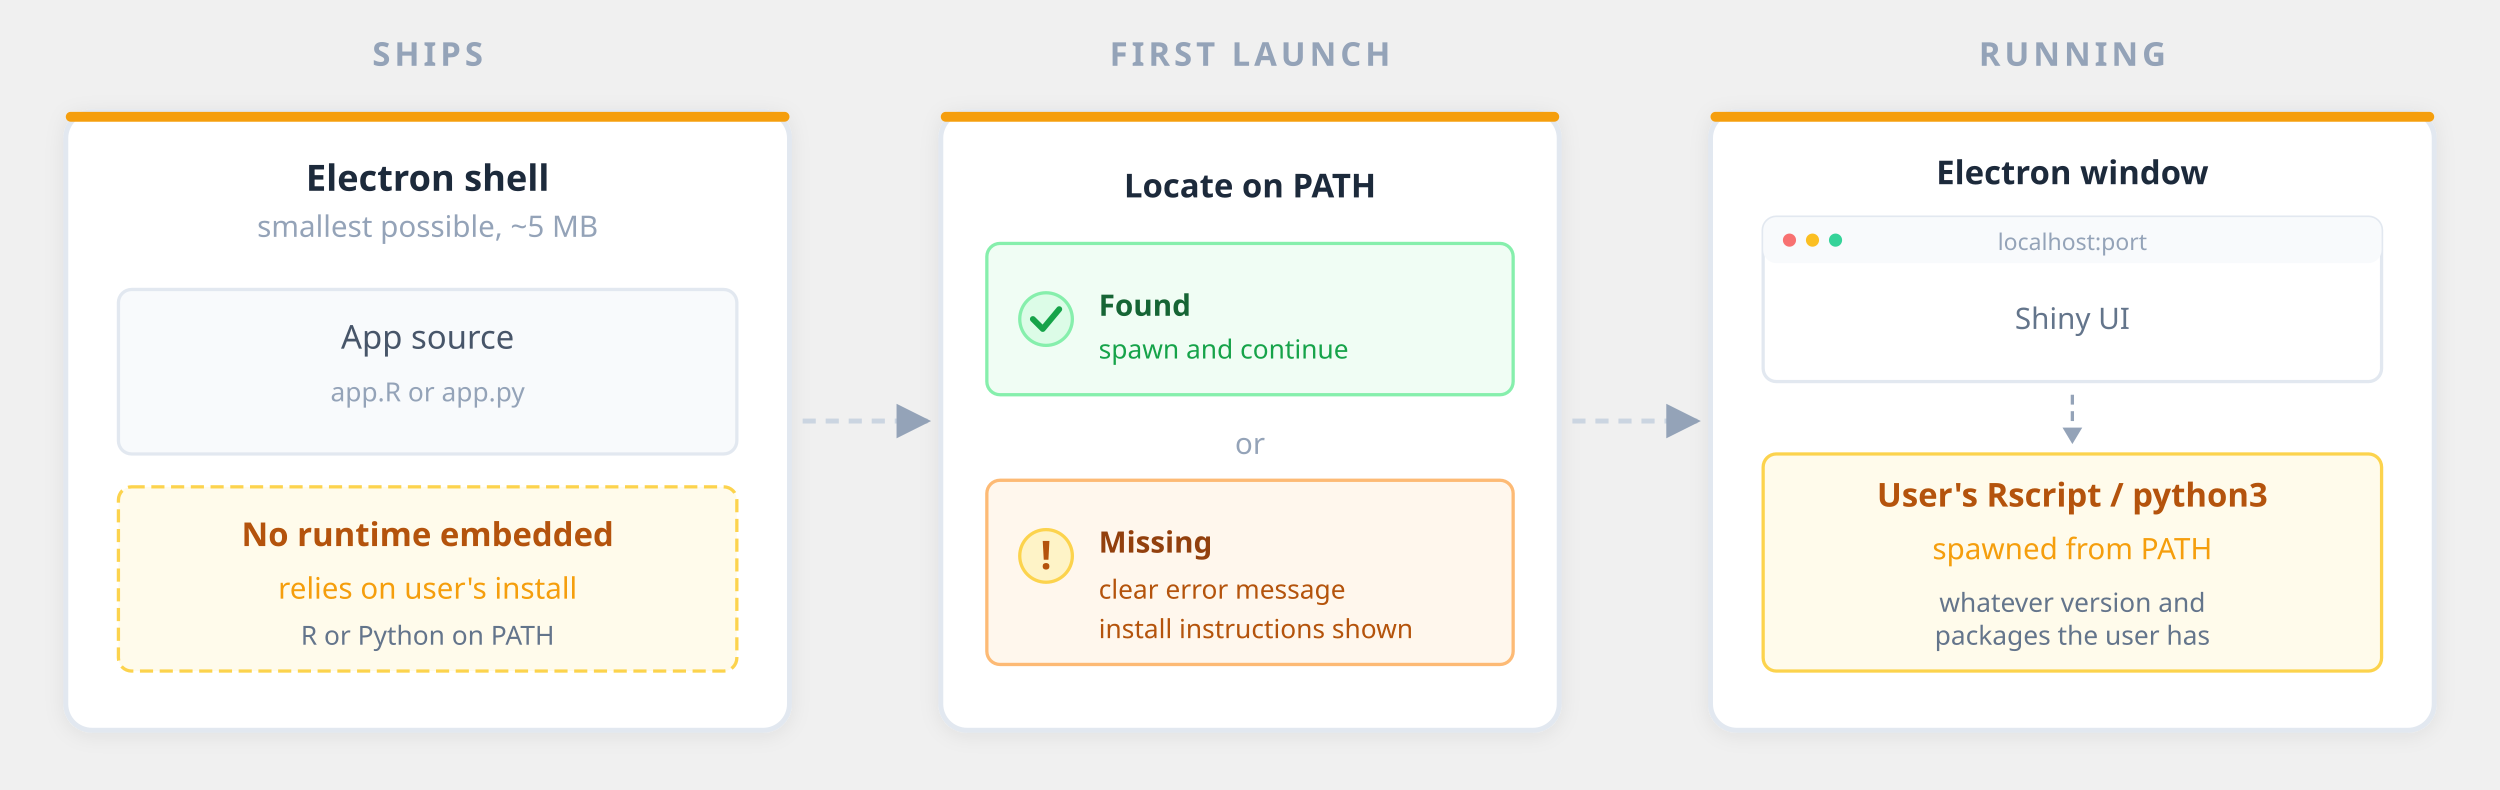
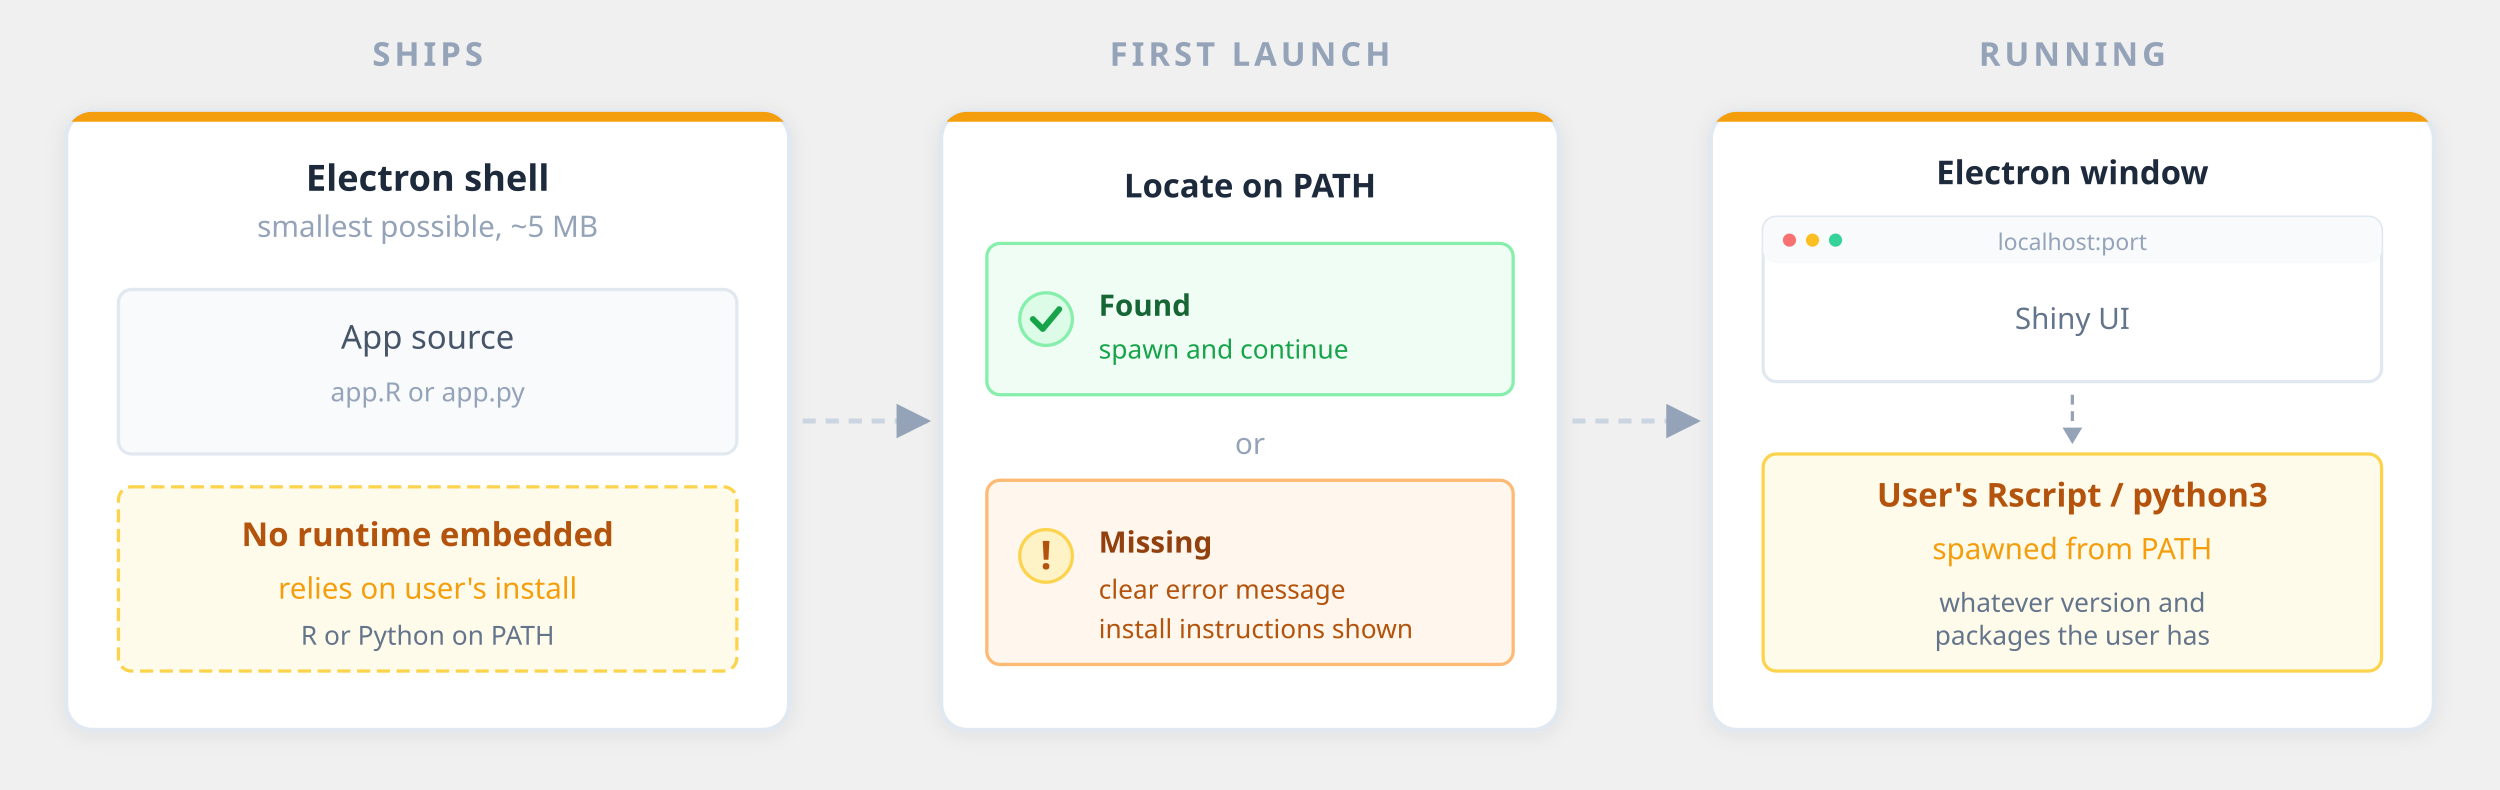
<svg xmlns="http://www.w3.org/2000/svg" viewBox="0 0 760 240" font-family="'Segoe UI', system-ui, -apple-system, sans-serif" role="img" aria-label="System strategy: ships only an Electron shell with the app source; on first launch it locates Rscript or python3 on PATH and fails with a clear message if missing; when running it spawns the user's own system runtime to serve Shiny over localhost">
  <defs>
    <filter id="sy-shadow">
      <feDropShadow dx="0" dy="1" stdDeviation="3" flood-opacity="0.07" />
    </filter>
    <marker id="sy-arrow" viewBox="0 0 10 10" refX="9" refY="5" markerWidth="7" markerHeight="7" orient="auto">
      <path d="M0,0 L10,5 L0,10 z" fill="#94a3b8" />
    </marker>
+     <clipPath id="sy-card-clip">
+       <rect width="220" height="188" rx="8" />
+     </clipPath>
+     <clipPath id="sy-card-narrow-clip">
+       <rect width="188" height="188" rx="8" />
+     </clipPath>
  </defs>
  <text x="130" y="20" text-anchor="middle" font-size="10" font-weight="600" fill="#94a3b8" letter-spacing="1.2">SHIPS</text>
  <text x="380" y="20" text-anchor="middle" font-size="10" font-weight="600" fill="#94a3b8" letter-spacing="1.2">FIRST LAUNCH</text>
  <text x="630" y="20" text-anchor="middle" font-size="10" font-weight="600" fill="#94a3b8" letter-spacing="1.2">RUNNING</text>
  <g transform="translate(20,34)" filter="url(#sy-shadow)">
    <rect width="220" height="188" rx="8" fill="#fff" stroke="#e2e8f0" stroke-width="1.5" />
-     <rect width="220" height="3" rx="1.5" fill="#f59e0b" />
+     <rect width="220" height="3" fill="#f59e0b" clip-path="url(#sy-card-clip)" />
    <text x="110" y="24" text-anchor="middle" font-size="11" font-weight="600" fill="#1e293b">Electron shell</text>
    <text x="110" y="38" text-anchor="middle" font-size="9" fill="#94a3b8">smallest possible, ~5 MB</text>
    <g transform="translate(16,54)">
      <rect width="188" height="50" rx="4" fill="#f8fafc" stroke="#e2e8f0" stroke-width="1" />
      <text x="94" y="18" text-anchor="middle" font-size="10" font-weight="500" fill="#475569">App source</text>
      <text x="94" y="34" text-anchor="middle" font-size="8" fill="#94a3b8">app.R or app.py</text>
    </g>
    <g transform="translate(16,114)">
      <rect width="188" height="56" rx="4" fill="#fffbeb" stroke="#fcd34d" stroke-width="1" stroke-dasharray="4,2" />
      <text x="94" y="18" text-anchor="middle" font-size="10" font-weight="600" fill="#b45309">No runtime embedded</text>
      <text x="94" y="34" text-anchor="middle" font-size="9" fill="#f59e0b">relies on user's install</text>
      <text x="94" y="48" text-anchor="middle" font-size="8" fill="#64748b">R or Python on PATH</text>
    </g>
  </g>
  <g>
    <path d="M 244 128 L 282 128" stroke="#cbd5e1" stroke-width="1.5" stroke-dasharray="4,3" fill="none" marker-end="url(#sy-arrow)" />
  </g>
  <g transform="translate(286,34)" filter="url(#sy-shadow)">
    <rect width="188" height="188" rx="8" fill="#fff" stroke="#e2e8f0" stroke-width="1.5" />
-     <rect width="188" height="3" rx="1.5" fill="#f59e0b" />
+     <rect width="188" height="3" fill="#f59e0b" clip-path="url(#sy-card-narrow-clip)" />
    <text x="94" y="26" text-anchor="middle" font-size="10" font-weight="600" fill="#1e293b">Locate on PATH</text>
    <g transform="translate(14,40)">
      <rect width="160" height="46" rx="4" fill="#f0fdf4" stroke="#86efac" stroke-width="1" />
      <g transform="translate(10,14)">
        <circle cx="8" cy="9" r="8" fill="#dcfce7" stroke="#86efac" stroke-width="1" />
        <path d="M 4 9 L 7 12 L 12 6" stroke="#16a34a" stroke-width="1.8" fill="none" stroke-linecap="round" stroke-linejoin="round" />
      </g>
      <text x="34" y="22" font-size="9" font-weight="600" fill="#166534">Found</text>
      <text x="34" y="35" font-size="8" fill="#16a34a">spawn and continue</text>
    </g>
    <text x="94" y="104" text-anchor="middle" font-size="9" fill="#94a3b8">or</text>
    <g transform="translate(14,112)">
      <rect width="160" height="56" rx="4" fill="#fff7ed" stroke="#fdba74" stroke-width="1" />
      <g transform="translate(10,14)">
        <circle cx="8" cy="9" r="8" fill="#fef3c7" stroke="#fcd34d" stroke-width="1" />
        <text x="8" y="13" text-anchor="middle" font-size="12" font-weight="700" fill="#b45309">!</text>
      </g>
      <text x="34" y="22" font-size="9" font-weight="600" fill="#92400e">Missing</text>
      <text x="34" y="36" font-size="8" fill="#b45309">clear error message</text>
      <text x="34" y="48" font-size="8" fill="#b45309">install instructions shown</text>
    </g>
  </g>
  <g>
    <path d="M 478 128 L 516 128" stroke="#cbd5e1" stroke-width="1.5" stroke-dasharray="4,3" fill="none" marker-end="url(#sy-arrow)" />
  </g>
  <g transform="translate(520,34)" filter="url(#sy-shadow)">
    <rect width="220" height="188" rx="8" fill="#fff" stroke="#e2e8f0" stroke-width="1.5" />
-     <rect width="220" height="3" rx="1.5" fill="#f59e0b" />
+     <rect width="220" height="3" fill="#f59e0b" clip-path="url(#sy-card-clip)" />
    <text x="110" y="22" text-anchor="middle" font-size="10" font-weight="600" fill="#1e293b">Electron window</text>
    <g transform="translate(16,32)">
      <rect width="188" height="50" rx="4" fill="#fff" stroke="#e2e8f0" stroke-width="1" />
      <rect width="188" height="14" rx="4" fill="#f8fafc" />
      <circle cx="8" cy="7" r="2" fill="#f87171" />
      <circle cx="15" cy="7" r="2" fill="#fbbf24" />
      <circle cx="22" cy="7" r="2" fill="#34d399" />
      <text x="94" y="10" text-anchor="middle" font-size="7" fill="#94a3b8">localhost:port</text>
      <text x="94" y="34" text-anchor="middle" font-size="9" fill="#64748b">Shiny UI</text>
    </g>
    <g transform="translate(110,86)">
      <line x1="0" y1="0" x2="0" y2="10" stroke="#94a3b8" stroke-width="1" stroke-dasharray="3,2" />
      <polygon points="-3,10 0,15 3,10" fill="#94a3b8" />
    </g>
    <g transform="translate(16,104)">
      <rect width="188" height="66" rx="4" fill="#fffbeb" stroke="#fcd34d" stroke-width="1" />
      <text x="94" y="16" text-anchor="middle" font-size="10" font-weight="600" fill="#b45309">User's Rscript / python3</text>
      <text x="94" y="32" text-anchor="middle" font-size="9" fill="#f59e0b">spawned from PATH</text>
      <text x="94" y="48" text-anchor="middle" font-size="8" fill="#64748b">whatever version and</text>
      <text x="94" y="58" text-anchor="middle" font-size="8" fill="#64748b">packages the user has</text>
    </g>
  </g>
</svg>
